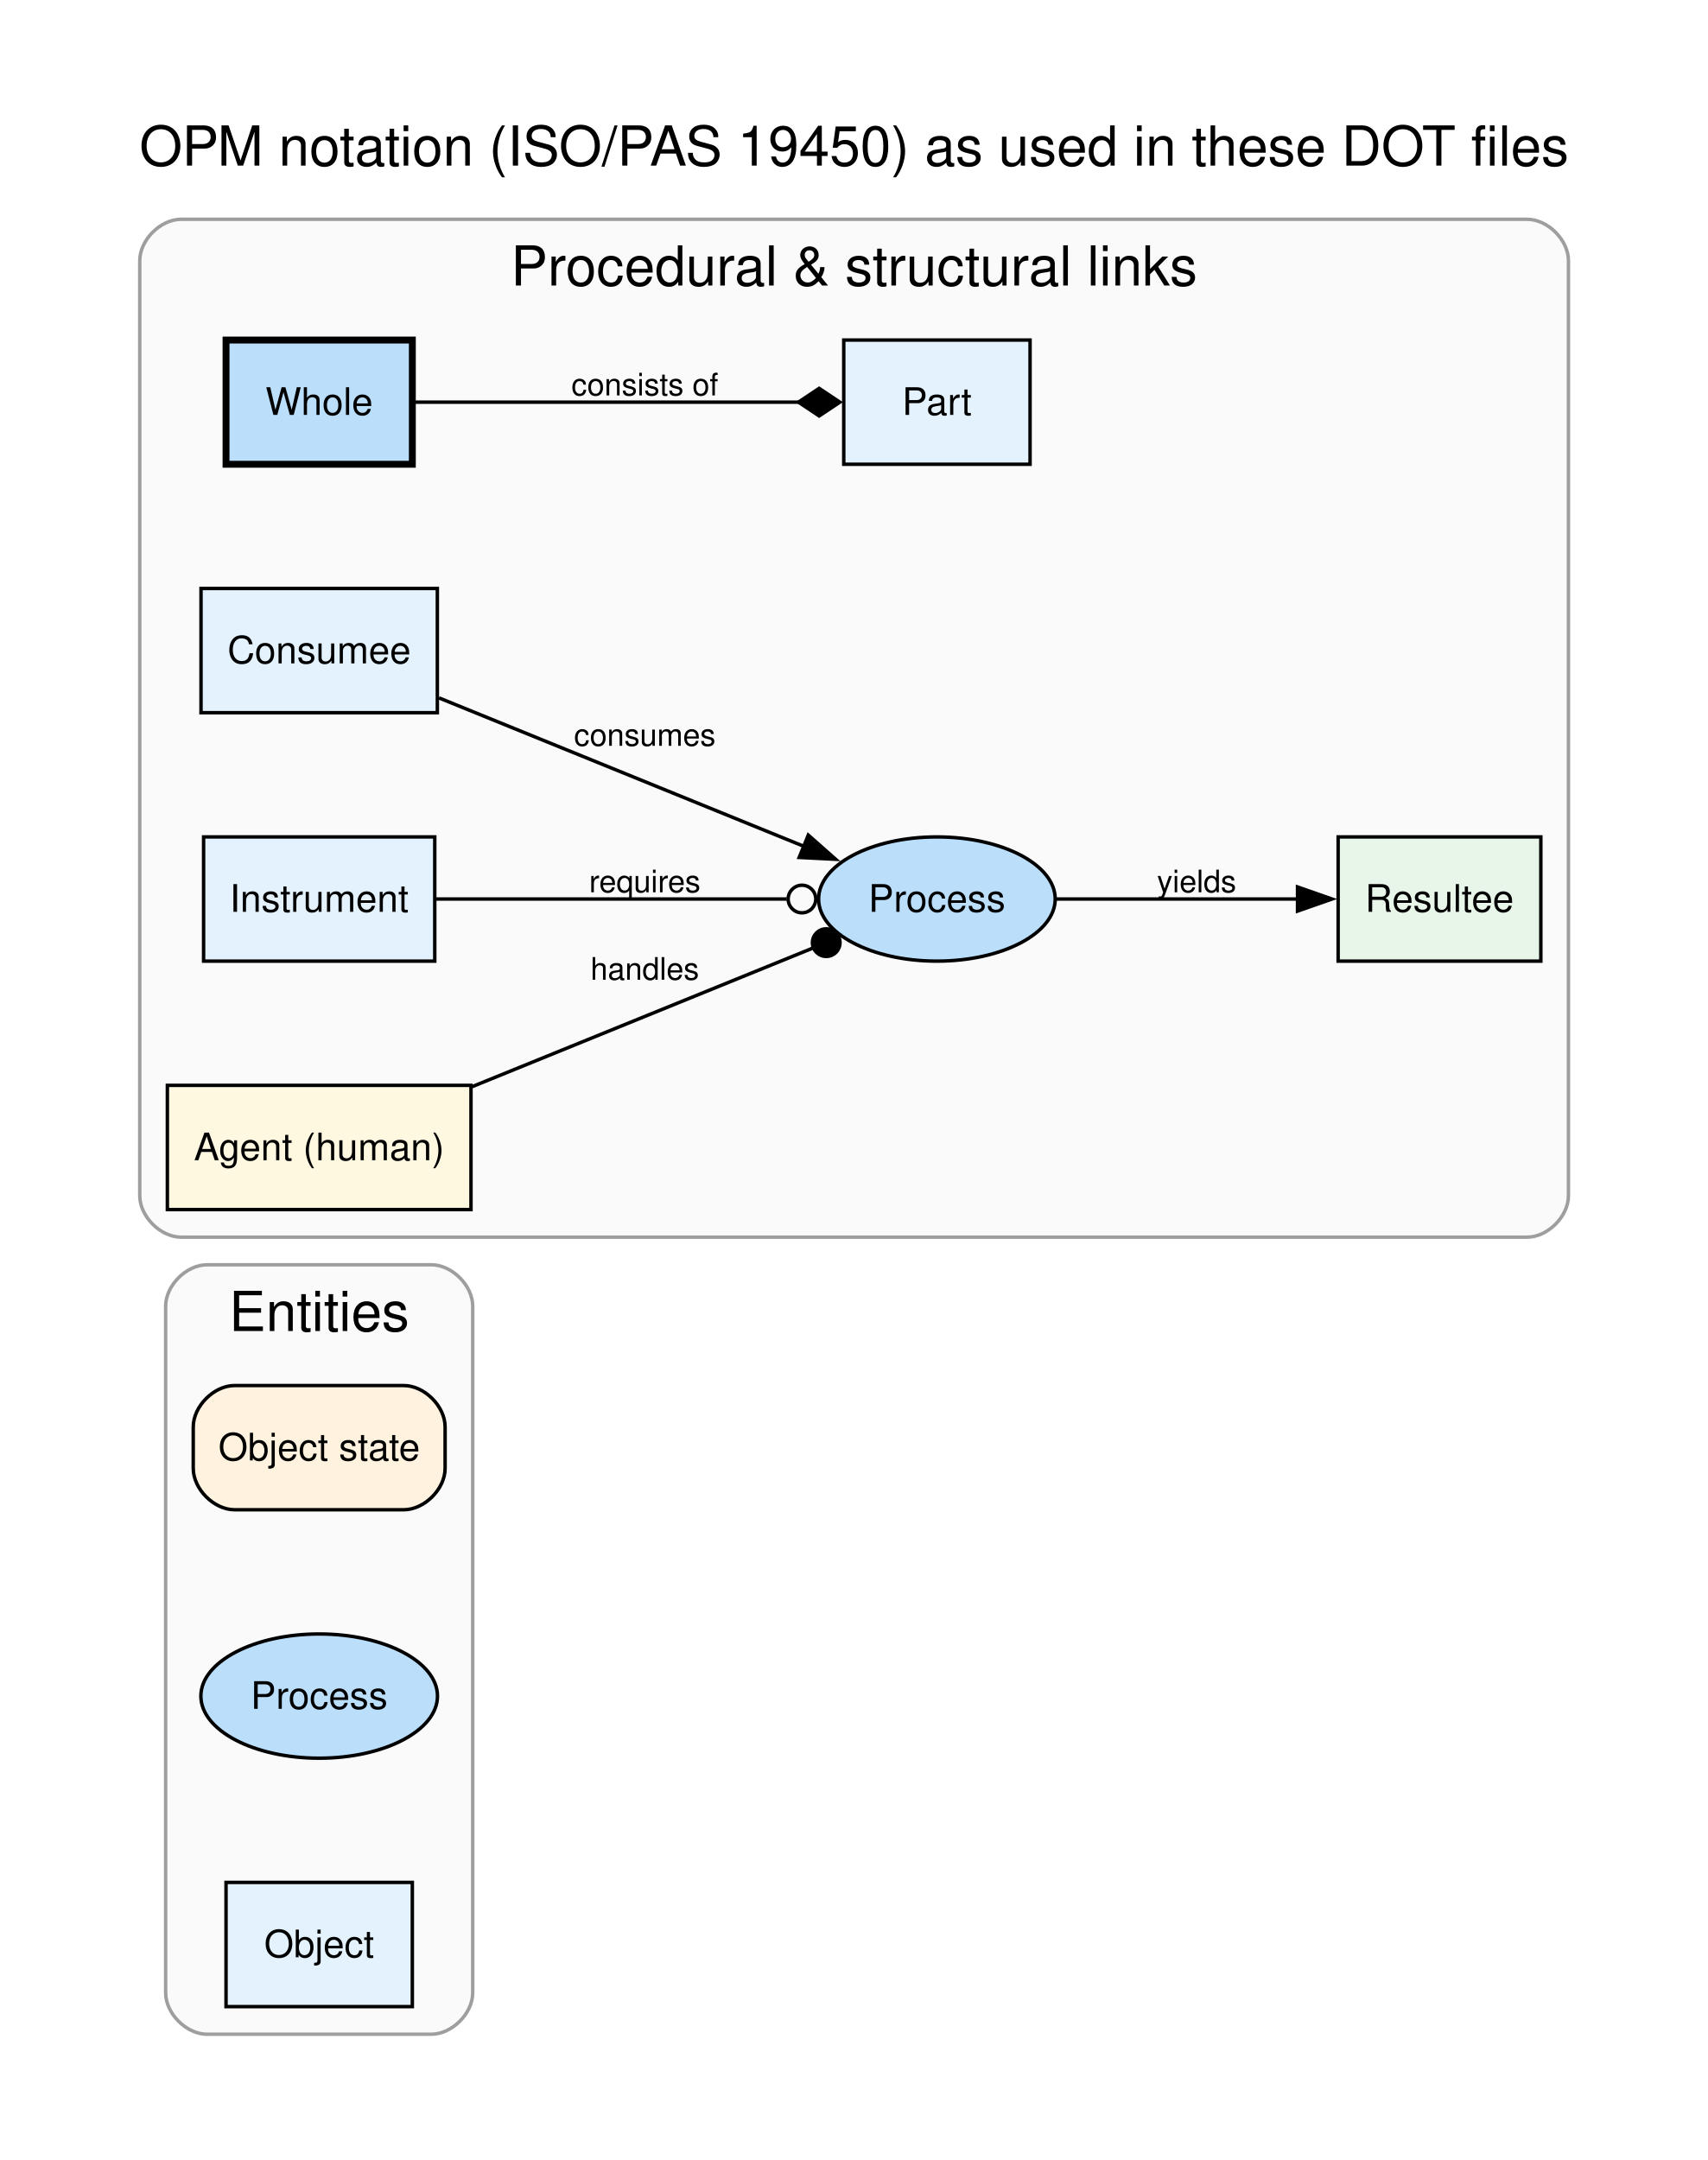
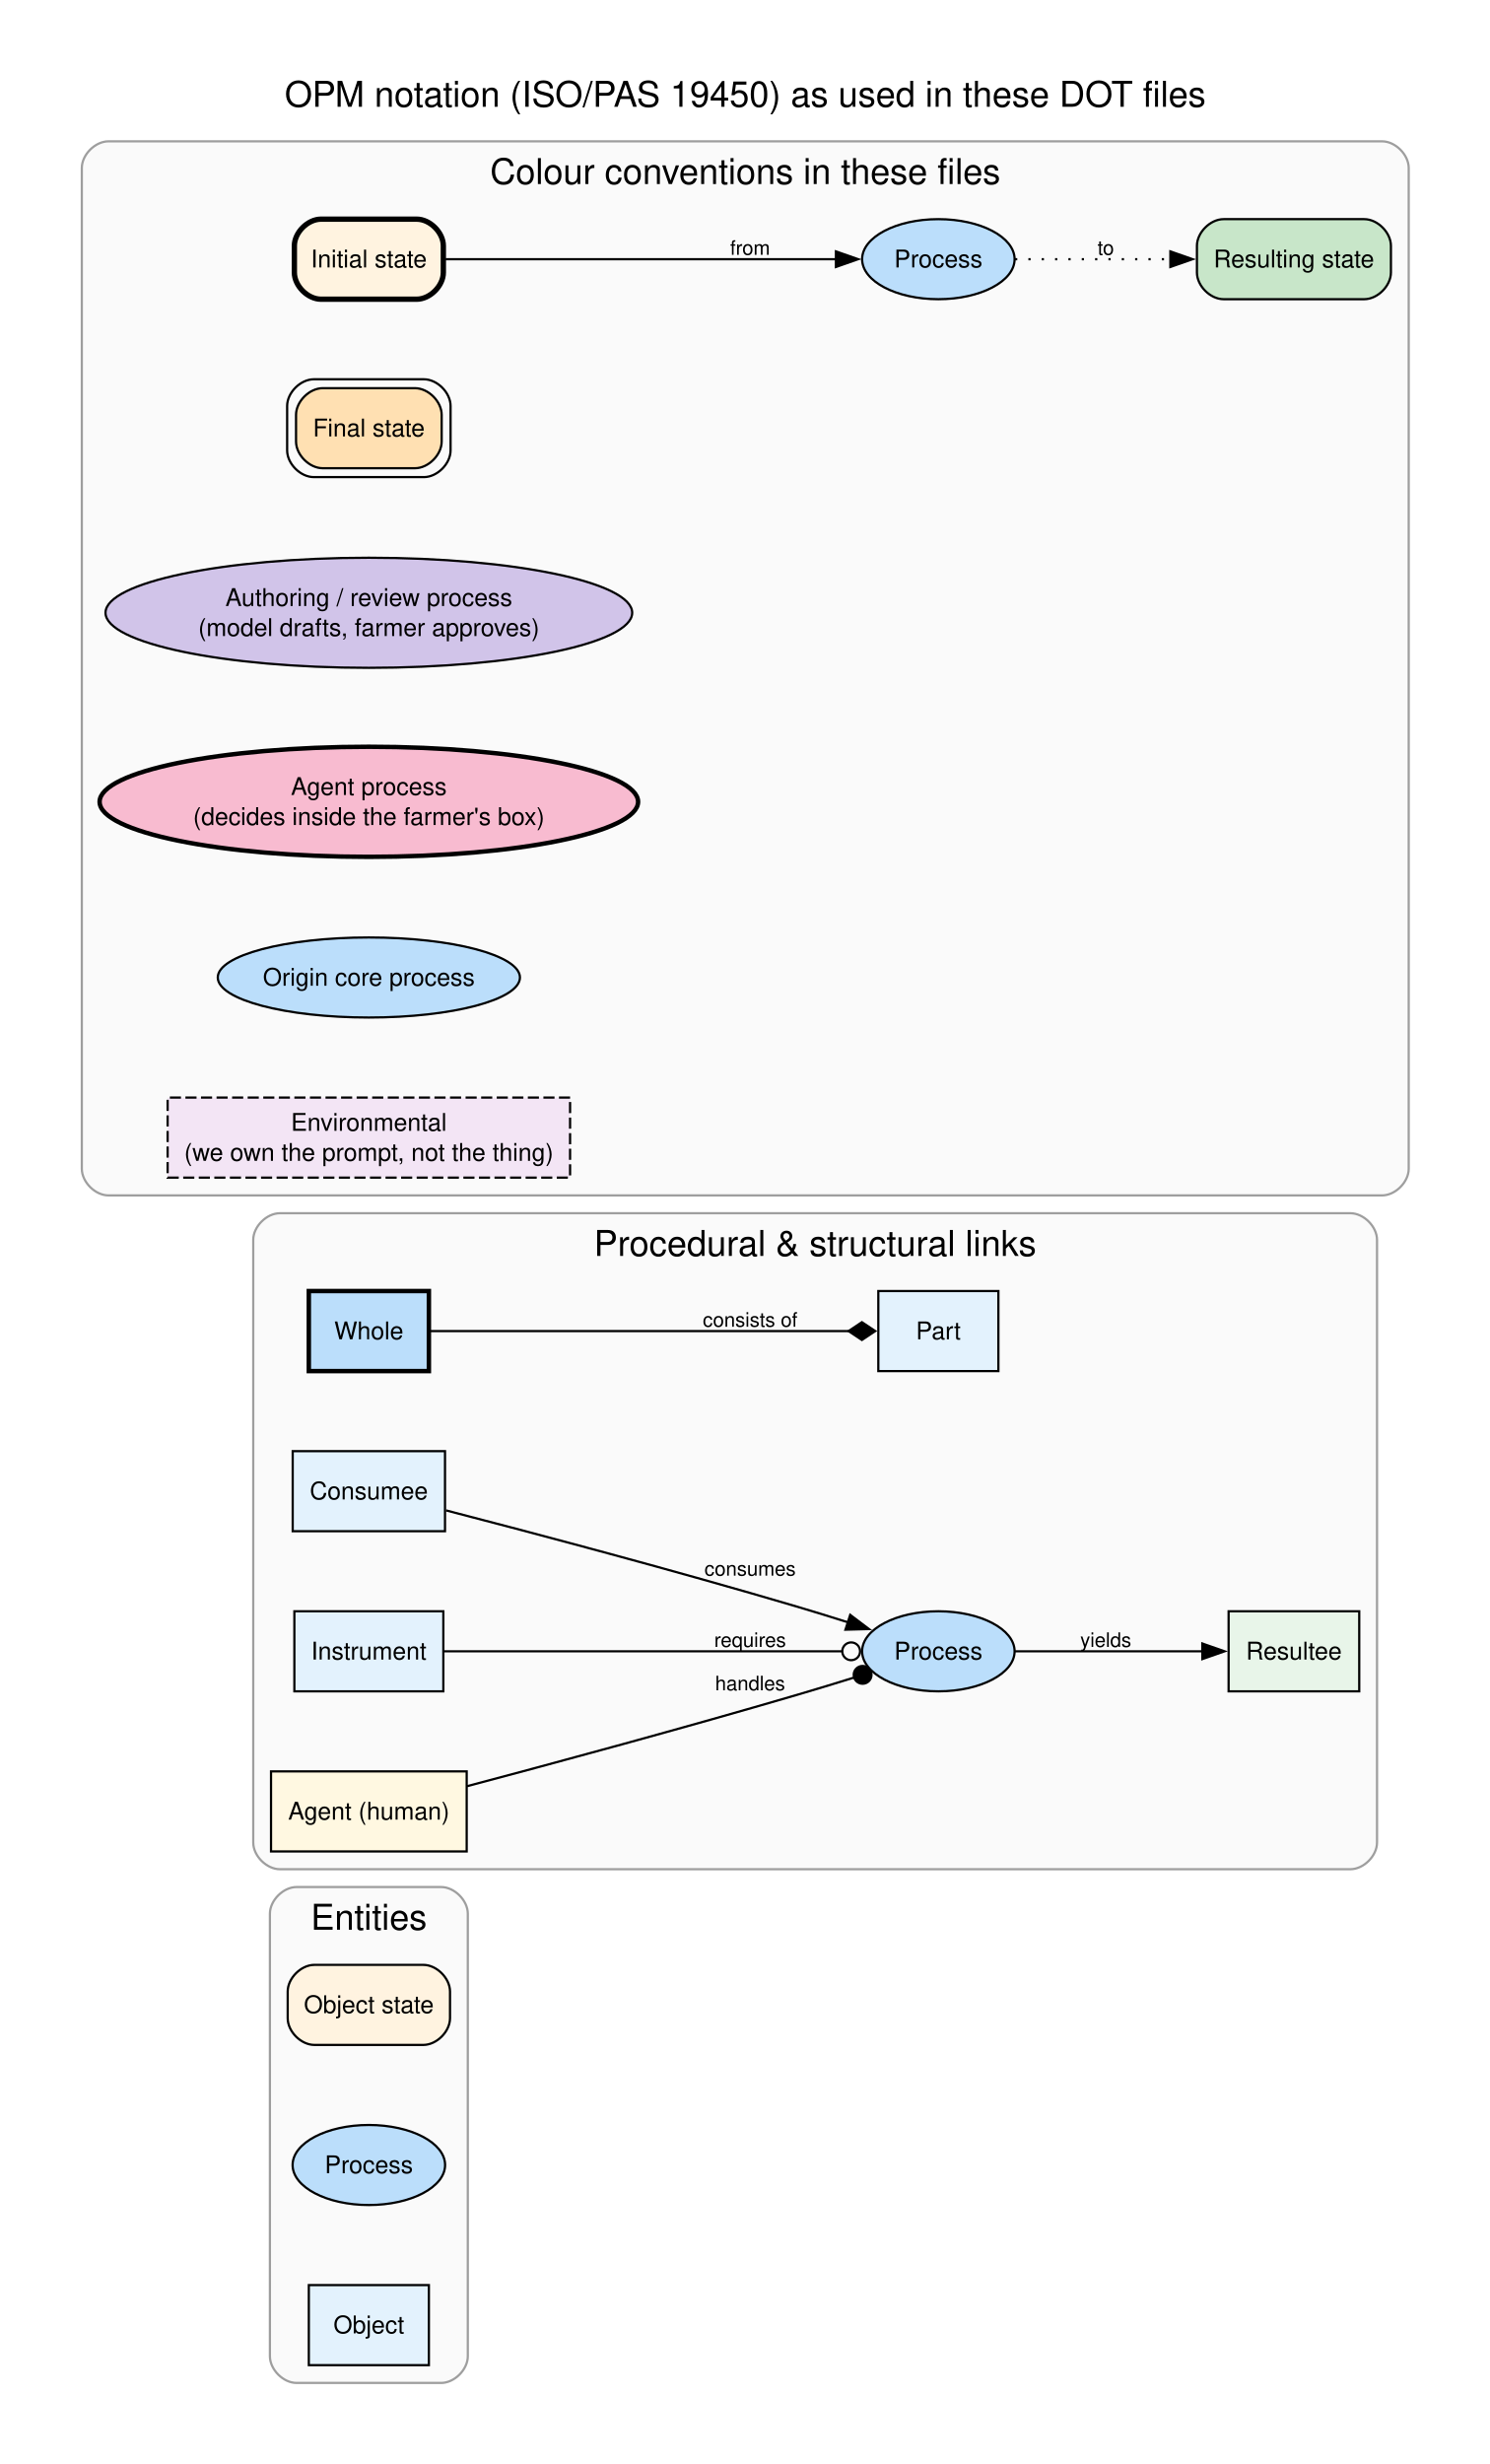
- <svg xmlns="http://www.w3.org/2000/svg" width="495pt" height="626pt" viewBox="0.00 0.00 495.00 626.00">
-   <g id="graph0" class="graph" transform="scale(1 1) rotate(0) translate(28.8 597.55)">
-     <polygon fill="white" stroke="none" points="-28.8,28.8 -28.8,-597.55 466.3,-597.55 466.3,28.8 -28.8,28.8" />
-     <text xml:space="preserve" text-anchor="middle" x="218.75" y="-549.55" font-family="Helvetica,sans-Serif" font-size="16.00">OPM notation (ISO/PAS 19450) as used in these DOT files</text>
+ <svg xmlns="http://www.w3.org/2000/svg" width="670pt" height="1108pt" viewBox="0.00 0.00 670.00 1108.00">
+   <g id="graph0" class="graph" transform="scale(1 1) rotate(0) translate(28.8 1079.55)">
+     <polygon fill="white" stroke="none" points="-28.8,28.8 -28.8,-1079.55 641.56,-1079.55 641.56,28.8 -28.8,28.8" />
+     <text xml:space="preserve" text-anchor="middle" x="306.38" y="-1031.55" font-family="Helvetica,sans-Serif" font-size="16.00">OPM notation (ISO/PAS 19450) as used in these DOT files</text>
    <g id="clust1" class="cluster">
-       <path fill="#fafafa" stroke="#9e9e9e" d="M31.21,-8C31.21,-8 96.21,-8 96.21,-8 102.21,-8 108.21,-14 108.21,-20 108.21,-20 108.21,-219 108.21,-219 108.21,-225 102.21,-231 96.21,-231 96.21,-231 31.21,-231 31.21,-231 25.21,-231 19.21,-225 19.21,-219 19.21,-219 19.21,-20 19.21,-20 19.21,-14 25.21,-8 31.21,-8" />
-       <text xml:space="preserve" text-anchor="middle" x="63.71" y="-211.8" font-family="Helvetica,sans-Serif" font-size="16.00">Entities</text>
+       <path fill="#fafafa" stroke="#9e9e9e" d="M104.59,-8C104.59,-8 169.59,-8 169.59,-8 175.59,-8 181.59,-14 181.59,-20 181.59,-20 181.59,-219 181.59,-219 181.59,-225 175.59,-231 169.59,-231 169.59,-231 104.59,-231 104.59,-231 98.59,-231 92.59,-225 92.59,-219 92.59,-219 92.59,-20 92.59,-20 92.59,-14 98.59,-8 104.59,-8" />
+       <text xml:space="preserve" text-anchor="middle" x="137.09" y="-211.8" font-family="Helvetica,sans-Serif" font-size="16.00">Entities</text>
    </g>
    <g id="clust2" class="cluster">
-       <path fill="#fafafa" stroke="#9e9e9e" d="M23.71,-239C23.71,-239 413.79,-239 413.79,-239 419.79,-239 425.79,-245 425.79,-251 425.79,-251 425.79,-522 425.79,-522 425.79,-528 419.79,-534 413.79,-534 413.79,-534 23.71,-534 23.71,-534 17.71,-534 11.71,-528 11.71,-522 11.71,-522 11.71,-251 11.71,-251 11.71,-245 17.71,-239 23.71,-239" />
-       <text xml:space="preserve" text-anchor="middle" x="218.75" y="-514.8" font-family="Helvetica,sans-Serif" font-size="16.00">Procedural &amp; structural links</text>
+       <path fill="#fafafa" stroke="#9e9e9e" d="M97.09,-239C97.09,-239 578.51,-239 578.51,-239 584.51,-239 590.51,-245 590.51,-251 590.51,-251 590.51,-522 590.51,-522 590.51,-528 584.51,-534 578.51,-534 578.51,-534 97.09,-534 97.09,-534 91.09,-534 85.09,-528 85.09,-522 85.09,-522 85.09,-251 85.09,-251 85.09,-245 91.09,-239 97.09,-239" />
+       <text xml:space="preserve" text-anchor="middle" x="337.8" y="-514.8" font-family="Helvetica,sans-Serif" font-size="16.00">Procedural &amp; structural links</text>
+     </g>
+     <g id="clust3" class="cluster">
+       <path fill="#fafafa" stroke="#9e9e9e" d="M20,-542C20,-542 592.76,-542 592.76,-542 598.76,-542 604.76,-548 604.76,-554 604.76,-554 604.76,-1004 604.76,-1004 604.76,-1010 598.76,-1016 592.76,-1016 592.76,-1016 20,-1016 20,-1016 14,-1016 8,-1010 8,-1004 8,-1004 8,-554 8,-554 8,-548 14,-542 20,-542" />
+       <text xml:space="preserve" text-anchor="middle" x="306.38" y="-996.8" font-family="Helvetica,sans-Serif" font-size="16.00">Colour conventions in these files</text>
    </g>
    <g id="node1" class="node">
-       <polygon fill="#e3f2fd" stroke="black" points="90.71,-52 36.71,-52 36.71,-16 90.71,-16 90.71,-52" />
-       <text xml:space="preserve" text-anchor="middle" x="63.71" y="-30.3" font-family="Helvetica,sans-Serif" font-size="11.00">Object</text>
+       <polygon fill="#e3f2fd" stroke="black" points="164.09,-52 110.09,-52 110.09,-16 164.09,-16 164.09,-52" />
+       <text xml:space="preserve" text-anchor="middle" x="137.09" y="-30.3" font-family="Helvetica,sans-Serif" font-size="11.00">Object</text>
    </g>
    <g id="node2" class="node">
-       <ellipse fill="#bbdefb" stroke="black" cx="63.71" cy="-106" rx="34.29" ry="18" />
-       <text xml:space="preserve" text-anchor="middle" x="63.71" y="-102.3" font-family="Helvetica,sans-Serif" font-size="11.00">Process</text>
+       <ellipse fill="#bbdefb" stroke="black" cx="137.09" cy="-106" rx="34.29" ry="18" />
+       <text xml:space="preserve" text-anchor="middle" x="137.09" y="-102.3" font-family="Helvetica,sans-Serif" font-size="11.00">Process</text>
    </g>
    <g id="node3" class="node">
-       <path fill="#fff3e0" stroke="black" d="M88.21,-196C88.21,-196 39.21,-196 39.21,-196 33.21,-196 27.21,-190 27.21,-184 27.21,-184 27.21,-172 27.21,-172 27.21,-166 33.21,-160 39.21,-160 39.21,-160 88.21,-160 88.21,-160 94.21,-160 100.21,-166 100.21,-172 100.21,-172 100.21,-184 100.21,-184 100.21,-190 94.21,-196 88.21,-196" />
-       <text xml:space="preserve" text-anchor="middle" x="63.71" y="-174.3" font-family="Helvetica,sans-Serif" font-size="11.00">Object state</text>
+       <path fill="#fff3e0" stroke="black" d="M161.59,-196C161.59,-196 112.59,-196 112.59,-196 106.59,-196 100.59,-190 100.59,-184 100.59,-184 100.59,-172 100.59,-172 100.59,-166 106.59,-160 112.59,-160 112.59,-160 161.59,-160 161.59,-160 167.59,-160 173.59,-166 173.59,-172 173.59,-172 173.59,-184 173.59,-184 173.59,-190 167.59,-196 161.59,-196" />
+       <text xml:space="preserve" text-anchor="middle" x="137.09" y="-174.3" font-family="Helvetica,sans-Serif" font-size="11.00">Object state</text>
    </g>
    <g id="node4" class="node">
-       <polygon fill="#fff8e1" stroke="black" points="107.71,-283 19.71,-283 19.71,-247 107.71,-247 107.71,-283" />
-       <text xml:space="preserve" text-anchor="middle" x="63.71" y="-261.3" font-family="Helvetica,sans-Serif" font-size="11.00">Agent (human)</text>
+       <polygon fill="#fff8e1" stroke="black" points="181.09,-283 93.09,-283 93.09,-247 181.09,-247 181.09,-283" />
+       <text xml:space="preserve" text-anchor="middle" x="137.09" y="-261.3" font-family="Helvetica,sans-Serif" font-size="11.00">Agent (human)</text>
    </g>
    <g id="node5" class="node">
-       <ellipse fill="#bbdefb" stroke="black" cx="242.75" cy="-337" rx="34.29" ry="18" />
-       <text xml:space="preserve" text-anchor="middle" x="242.75" y="-333.3" font-family="Helvetica,sans-Serif" font-size="11.00">Process</text>
+       <ellipse fill="#bbdefb" stroke="black" cx="393.22" cy="-337" rx="34.29" ry="18" />
+       <text xml:space="preserve" text-anchor="middle" x="393.22" y="-333.3" font-family="Helvetica,sans-Serif" font-size="11.00">Process</text>
    </g>
    <g id="edge1" class="edge">
-       <path fill="none" stroke="black" d="M108.02,-282.61C138.39,-294.97 178.48,-311.27 206.81,-322.79" />
-       <ellipse fill="black" stroke="black" cx="210.67" cy="-324.36" rx="4" ry="4" />
-       <text xml:space="preserve" text-anchor="middle" x="158.09" y="-313.61" font-family="Helvetica,sans-Serif" font-size="9.00">handles</text>
+       <path fill="none" stroke="black" d="M181.27,-276.34C220.23,-286.68 279.07,-302.58 329.93,-317.5 338.08,-319.89 346.8,-322.55 355.06,-325.12" />
+       <ellipse fill="black" stroke="black" cx="359.15" cy="-326.41" rx="4" ry="4" />
+       <text xml:space="preserve" text-anchor="middle" x="308.56" y="-319.45" font-family="Helvetica,sans-Serif" font-size="9.00">handles</text>
    </g>
    <g id="node8" class="node">
-       <polygon fill="#e8f5e9" stroke="black" points="417.79,-355 359.04,-355 359.04,-319 417.79,-319 417.79,-355" />
-       <text xml:space="preserve" text-anchor="middle" x="388.41" y="-333.3" font-family="Helvetica,sans-Serif" font-size="11.00">Resultee</text>
+       <polygon fill="#e8f5e9" stroke="black" points="582.51,-355 523.76,-355 523.76,-319 582.51,-319 582.51,-355" />
+       <text xml:space="preserve" text-anchor="middle" x="553.13" y="-333.3" font-family="Helvetica,sans-Serif" font-size="11.00">Resultee</text>
    </g>
    <g id="edge4" class="edge">
-       <path fill="none" stroke="black" d="M277.43,-337C298.38,-337 325.43,-337 347.46,-337" />
-       <polygon fill="black" stroke="black" points="347.27,-340.5 357.27,-337 347.27,-333.5 347.27,-340.5" />
-       <text xml:space="preserve" text-anchor="middle" x="318.04" y="-338.95" font-family="Helvetica,sans-Serif" font-size="9.00">yields</text>
+       <path fill="none" stroke="black" d="M427.71,-337C452.36,-337 485.98,-337 512.06,-337" />
+       <polygon fill="black" stroke="black" points="511.94,-340.5 521.94,-337 511.94,-333.5 511.94,-340.5" />
+       <text xml:space="preserve" text-anchor="middle" x="468.51" y="-338.95" font-family="Helvetica,sans-Serif" font-size="9.00">yields</text>
    </g>
    <g id="node6" class="node">
-       <polygon fill="#e3f2fd" stroke="black" points="97.21,-355 30.21,-355 30.21,-319 97.21,-319 97.21,-355" />
-       <text xml:space="preserve" text-anchor="middle" x="63.71" y="-333.3" font-family="Helvetica,sans-Serif" font-size="11.00">Instrument</text>
+       <polygon fill="#e3f2fd" stroke="black" points="170.59,-355 103.59,-355 103.59,-319 170.59,-319 170.59,-355" />
+       <text xml:space="preserve" text-anchor="middle" x="137.09" y="-333.3" font-family="Helvetica,sans-Serif" font-size="11.00">Instrument</text>
    </g>
    <g id="edge2" class="edge">
-       <path fill="none" stroke="black" d="M97.6,-337C126.27,-337 168.03,-337 199.23,-337" />
-       <ellipse fill="none" stroke="black" cx="203.64" cy="-337" rx="4" ry="4" />
-       <text xml:space="preserve" text-anchor="middle" x="158.09" y="-338.95" font-family="Helvetica,sans-Serif" font-size="9.00">requires</text>
+       <path fill="none" stroke="black" d="M171.05,-337C216.79,-337 299.53,-337 349.82,-337" />
+       <ellipse fill="none" stroke="black" cx="354.01" cy="-337" rx="4" ry="4" />
+       <text xml:space="preserve" text-anchor="middle" x="308.56" y="-338.95" font-family="Helvetica,sans-Serif" font-size="9.00">requires</text>
    </g>
    <g id="node7" class="node">
-       <polygon fill="#e3f2fd" stroke="black" points="97.96,-427 29.46,-427 29.46,-391 97.96,-391 97.96,-427" />
-       <text xml:space="preserve" text-anchor="middle" x="63.71" y="-405.3" font-family="Helvetica,sans-Serif" font-size="11.00">Consumee</text>
+       <polygon fill="#e3f2fd" stroke="black" points="171.34,-427 102.84,-427 102.84,-391 171.34,-391 171.34,-427" />
+       <text xml:space="preserve" text-anchor="middle" x="137.09" y="-405.3" font-family="Helvetica,sans-Serif" font-size="11.00">Consumee</text>
    </g>
    <g id="edge3" class="edge">
-       <path fill="none" stroke="black" d="M98.43,-395.29C128.67,-382.99 172.99,-364.97 204.32,-352.22" />
-       <polygon fill="black" stroke="black" points="205.47,-355.53 213.41,-348.52 202.83,-349.05 205.47,-355.53" />
-       <text xml:space="preserve" text-anchor="middle" x="158.09" y="-381.4" font-family="Helvetica,sans-Serif" font-size="9.00">consumes</text>
+       <path fill="none" stroke="black" d="M171.84,-400.35C210.26,-390.4 274.84,-373.3 329.93,-357 337.32,-354.81 345.17,-352.38 352.72,-349.99" />
+       <polygon fill="black" stroke="black" points="353.57,-353.39 362.03,-347 351.43,-346.72 353.57,-353.39" />
+       <text xml:space="preserve" text-anchor="middle" x="308.56" y="-371.01" font-family="Helvetica,sans-Serif" font-size="9.00">consumes</text>
    </g>
    <g id="node9" class="node">
-       <polygon fill="#bbdefb" stroke="black" stroke-width="2" points="90.71,-499 36.71,-499 36.71,-463 90.71,-463 90.71,-499" />
-       <text xml:space="preserve" text-anchor="middle" x="63.71" y="-477.3" font-family="Helvetica,sans-Serif" font-size="11.00">Whole</text>
+       <polygon fill="#bbdefb" stroke="black" stroke-width="2" points="164.09,-499 110.09,-499 110.09,-463 164.09,-463 164.09,-499" />
+       <text xml:space="preserve" text-anchor="middle" x="137.09" y="-477.3" font-family="Helvetica,sans-Serif" font-size="11.00">Whole</text>
    </g>
    <g id="node10" class="node">
-       <polygon fill="#e3f2fd" stroke="black" points="269.75,-499 215.75,-499 215.75,-463 269.75,-463 269.75,-499" />
-       <text xml:space="preserve" text-anchor="middle" x="242.75" y="-477.3" font-family="Helvetica,sans-Serif" font-size="11.00">Part</text>
+       <polygon fill="#e3f2fd" stroke="black" points="420.22,-499 366.22,-499 366.22,-463 420.22,-463 420.22,-499" />
+       <text xml:space="preserve" text-anchor="middle" x="393.22" y="-477.3" font-family="Helvetica,sans-Serif" font-size="11.00">Part</text>
    </g>
    <g id="edge5" class="edge">
-       <path fill="none" stroke="black" d="M90.84,-481C120.39,-481 168.81,-481 202.82,-481" />
-       <polygon fill="black" stroke="black" points="202.62,-481 208.62,-477 214.62,-481 208.62,-485 202.62,-481" />
-       <text xml:space="preserve" text-anchor="middle" x="158.09" y="-482.95" font-family="Helvetica,sans-Serif" font-size="9.00">consists of</text>
+       <path fill="none" stroke="black" d="M164.33,-481C209.13,-481 300.59,-481 353,-481" />
+       <polygon fill="black" stroke="black" points="352.84,-481 358.84,-477 364.84,-481 358.84,-485 352.84,-481" />
+       <text xml:space="preserve" text-anchor="middle" x="308.56" y="-482.95" font-family="Helvetica,sans-Serif" font-size="9.00">consists of</text>
+     </g>
+     <g id="node11" class="node">
+       <polygon fill="#f3e5f5" stroke="black" stroke-dasharray="5,2" points="227.59,-586 46.59,-586 46.59,-550 227.59,-550 227.59,-586" />
+       <text xml:space="preserve" text-anchor="middle" x="137.09" y="-571.05" font-family="Helvetica,sans-Serif" font-size="11.00">Environmental</text>
+       <text xml:space="preserve" text-anchor="middle" x="137.09" y="-557.55" font-family="Helvetica,sans-Serif" font-size="11.00">(we own the prompt, not the thing)</text>
+     </g>
+     <g id="node12" class="node">
+       <ellipse fill="#bbdefb" stroke="black" cx="137.09" cy="-640" rx="67.95" ry="18" />
+       <text xml:space="preserve" text-anchor="middle" x="137.09" y="-636.3" font-family="Helvetica,sans-Serif" font-size="11.00">Origin core process</text>
+     </g>
+     <g id="node13" class="node">
+       <ellipse fill="#f8bbd0" stroke="black" stroke-width="2" cx="137.09" cy="-719" rx="121.09" ry="24.75" />
+       <text xml:space="preserve" text-anchor="middle" x="137.09" y="-722.05" font-family="Helvetica,sans-Serif" font-size="11.00">Agent process</text>
+       <text xml:space="preserve" text-anchor="middle" x="137.09" y="-708.55" font-family="Helvetica,sans-Serif" font-size="11.00">(decides inside the farmer's box)</text>
+     </g>
+     <g id="node14" class="node">
+       <ellipse fill="#d1c4e9" stroke="black" cx="137.09" cy="-804" rx="118.44" ry="24.75" />
+       <text xml:space="preserve" text-anchor="middle" x="137.09" y="-807.05" font-family="Helvetica,sans-Serif" font-size="11.00">Authoring / review process</text>
+       <text xml:space="preserve" text-anchor="middle" x="137.09" y="-793.55" font-family="Helvetica,sans-Serif" font-size="11.00">(model drafts, farmer approves)</text>
+     </g>
+     <g id="node15" class="node">
+       <path fill="#ffe0b2" stroke="black" d="M157.84,-905C157.84,-905 116.34,-905 116.34,-905 110.34,-905 104.34,-899 104.34,-893 104.34,-893 104.34,-881 104.34,-881 104.34,-875 110.34,-869 116.34,-869 116.34,-869 157.84,-869 157.84,-869 163.84,-869 169.84,-875 169.84,-881 169.84,-881 169.84,-893 169.84,-893 169.84,-899 163.84,-905 157.84,-905" />
+       <path fill="none" stroke="black" d="M161.84,-909C161.84,-909 112.34,-909 112.34,-909 106.34,-909 100.34,-903 100.34,-897 100.34,-897 100.34,-877 100.34,-877 100.34,-871 106.34,-865 112.34,-865 112.34,-865 161.84,-865 161.84,-865 167.84,-865 173.84,-871 173.84,-877 173.84,-877 173.84,-897 173.84,-897 173.84,-903 167.84,-909 161.84,-909" />
+       <text xml:space="preserve" text-anchor="middle" x="137.09" y="-883.3" font-family="Helvetica,sans-Serif" font-size="11.00">Final state</text>
+     </g>
+     <g id="node16" class="node">
+       <path fill="#fff3e0" stroke="black" stroke-width="2.4" d="M158.59,-981C158.59,-981 115.59,-981 115.59,-981 109.59,-981 103.59,-975 103.59,-969 103.59,-969 103.59,-957 103.59,-957 103.59,-951 109.59,-945 115.59,-945 115.59,-945 158.59,-945 158.59,-945 164.59,-945 170.59,-951 170.59,-957 170.59,-957 170.59,-969 170.59,-969 170.59,-975 164.59,-981 158.59,-981" />
+       <text xml:space="preserve" text-anchor="middle" x="137.09" y="-959.3" font-family="Helvetica,sans-Serif" font-size="11.00">Initial state</text>
+     </g>
+     <g id="node17" class="node">
+       <ellipse fill="#bbdefb" stroke="black" cx="393.22" cy="-963" rx="34.29" ry="18" />
+       <text xml:space="preserve" text-anchor="middle" x="393.22" y="-959.3" font-family="Helvetica,sans-Serif" font-size="11.00">Process</text>
+     </g>
+     <g id="edge6" class="edge">
+       <path fill="none" stroke="black" d="M171.58,-963C216.62,-963 296.87,-963 347.17,-963" />
+       <polygon fill="black" stroke="black" points="347.15,-966.5 357.15,-963 347.15,-959.5 347.15,-966.5" />
+       <text xml:space="preserve" text-anchor="middle" x="308.56" y="-964.95" font-family="Helvetica,sans-Serif" font-size="9.00">from</text>
+     </g>
+     <g id="node18" class="node">
+       <path fill="#c8e6c9" stroke="black" d="M584.76,-981C584.76,-981 521.51,-981 521.51,-981 515.51,-981 509.51,-975 509.51,-969 509.51,-969 509.51,-957 509.51,-957 509.51,-951 515.51,-945 521.51,-945 521.51,-945 584.76,-945 584.76,-945 590.76,-945 596.76,-951 596.76,-957 596.76,-957 596.76,-969 596.76,-969 596.76,-975 590.76,-981 584.76,-981" />
+       <text xml:space="preserve" text-anchor="middle" x="553.13" y="-959.3" font-family="Helvetica,sans-Serif" font-size="11.00">Resulting state</text>
+     </g>
+     <g id="edge7" class="edge">
+       <path fill="none" stroke="black" stroke-dasharray="1,5" d="M427.71,-963C448,-963 474.37,-963 497.61,-963" />
+       <polygon fill="black" stroke="black" points="497.56,-966.5 507.56,-963 497.56,-959.5 497.56,-966.5" />
+       <text xml:space="preserve" text-anchor="middle" x="468.51" y="-964.95" font-family="Helvetica,sans-Serif" font-size="9.00">to</text>
    </g>
  </g>
</svg>
